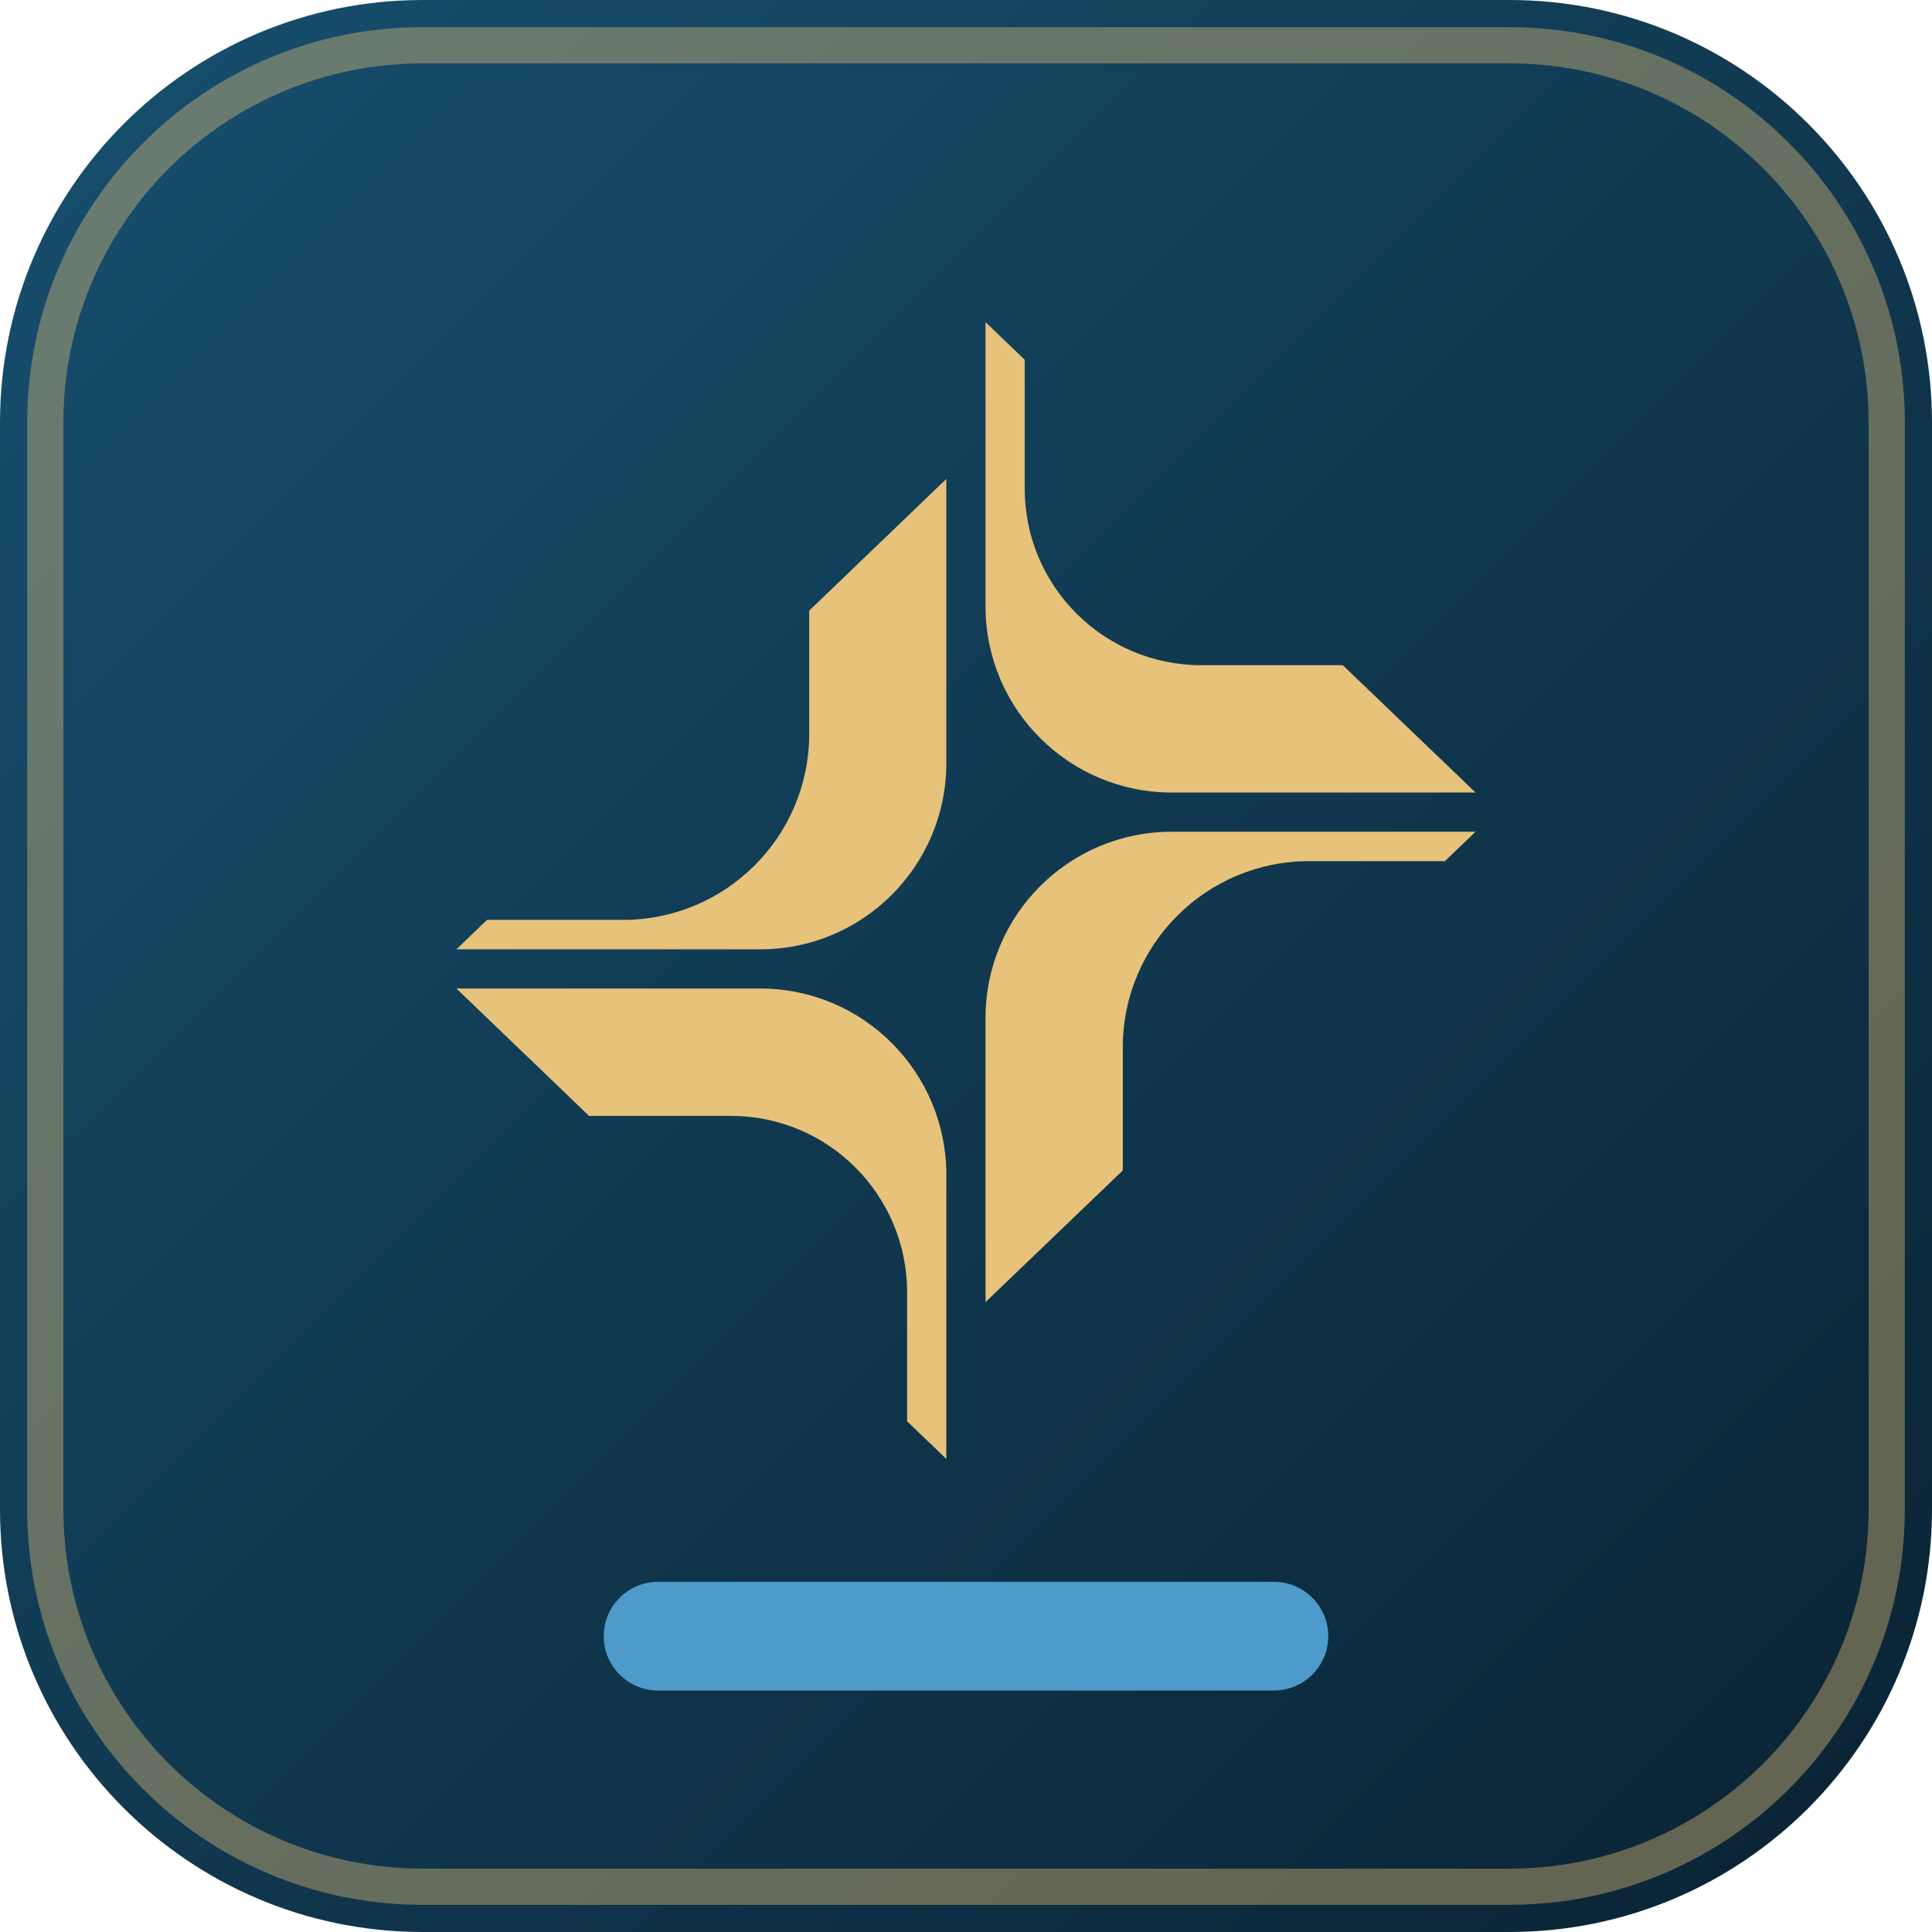
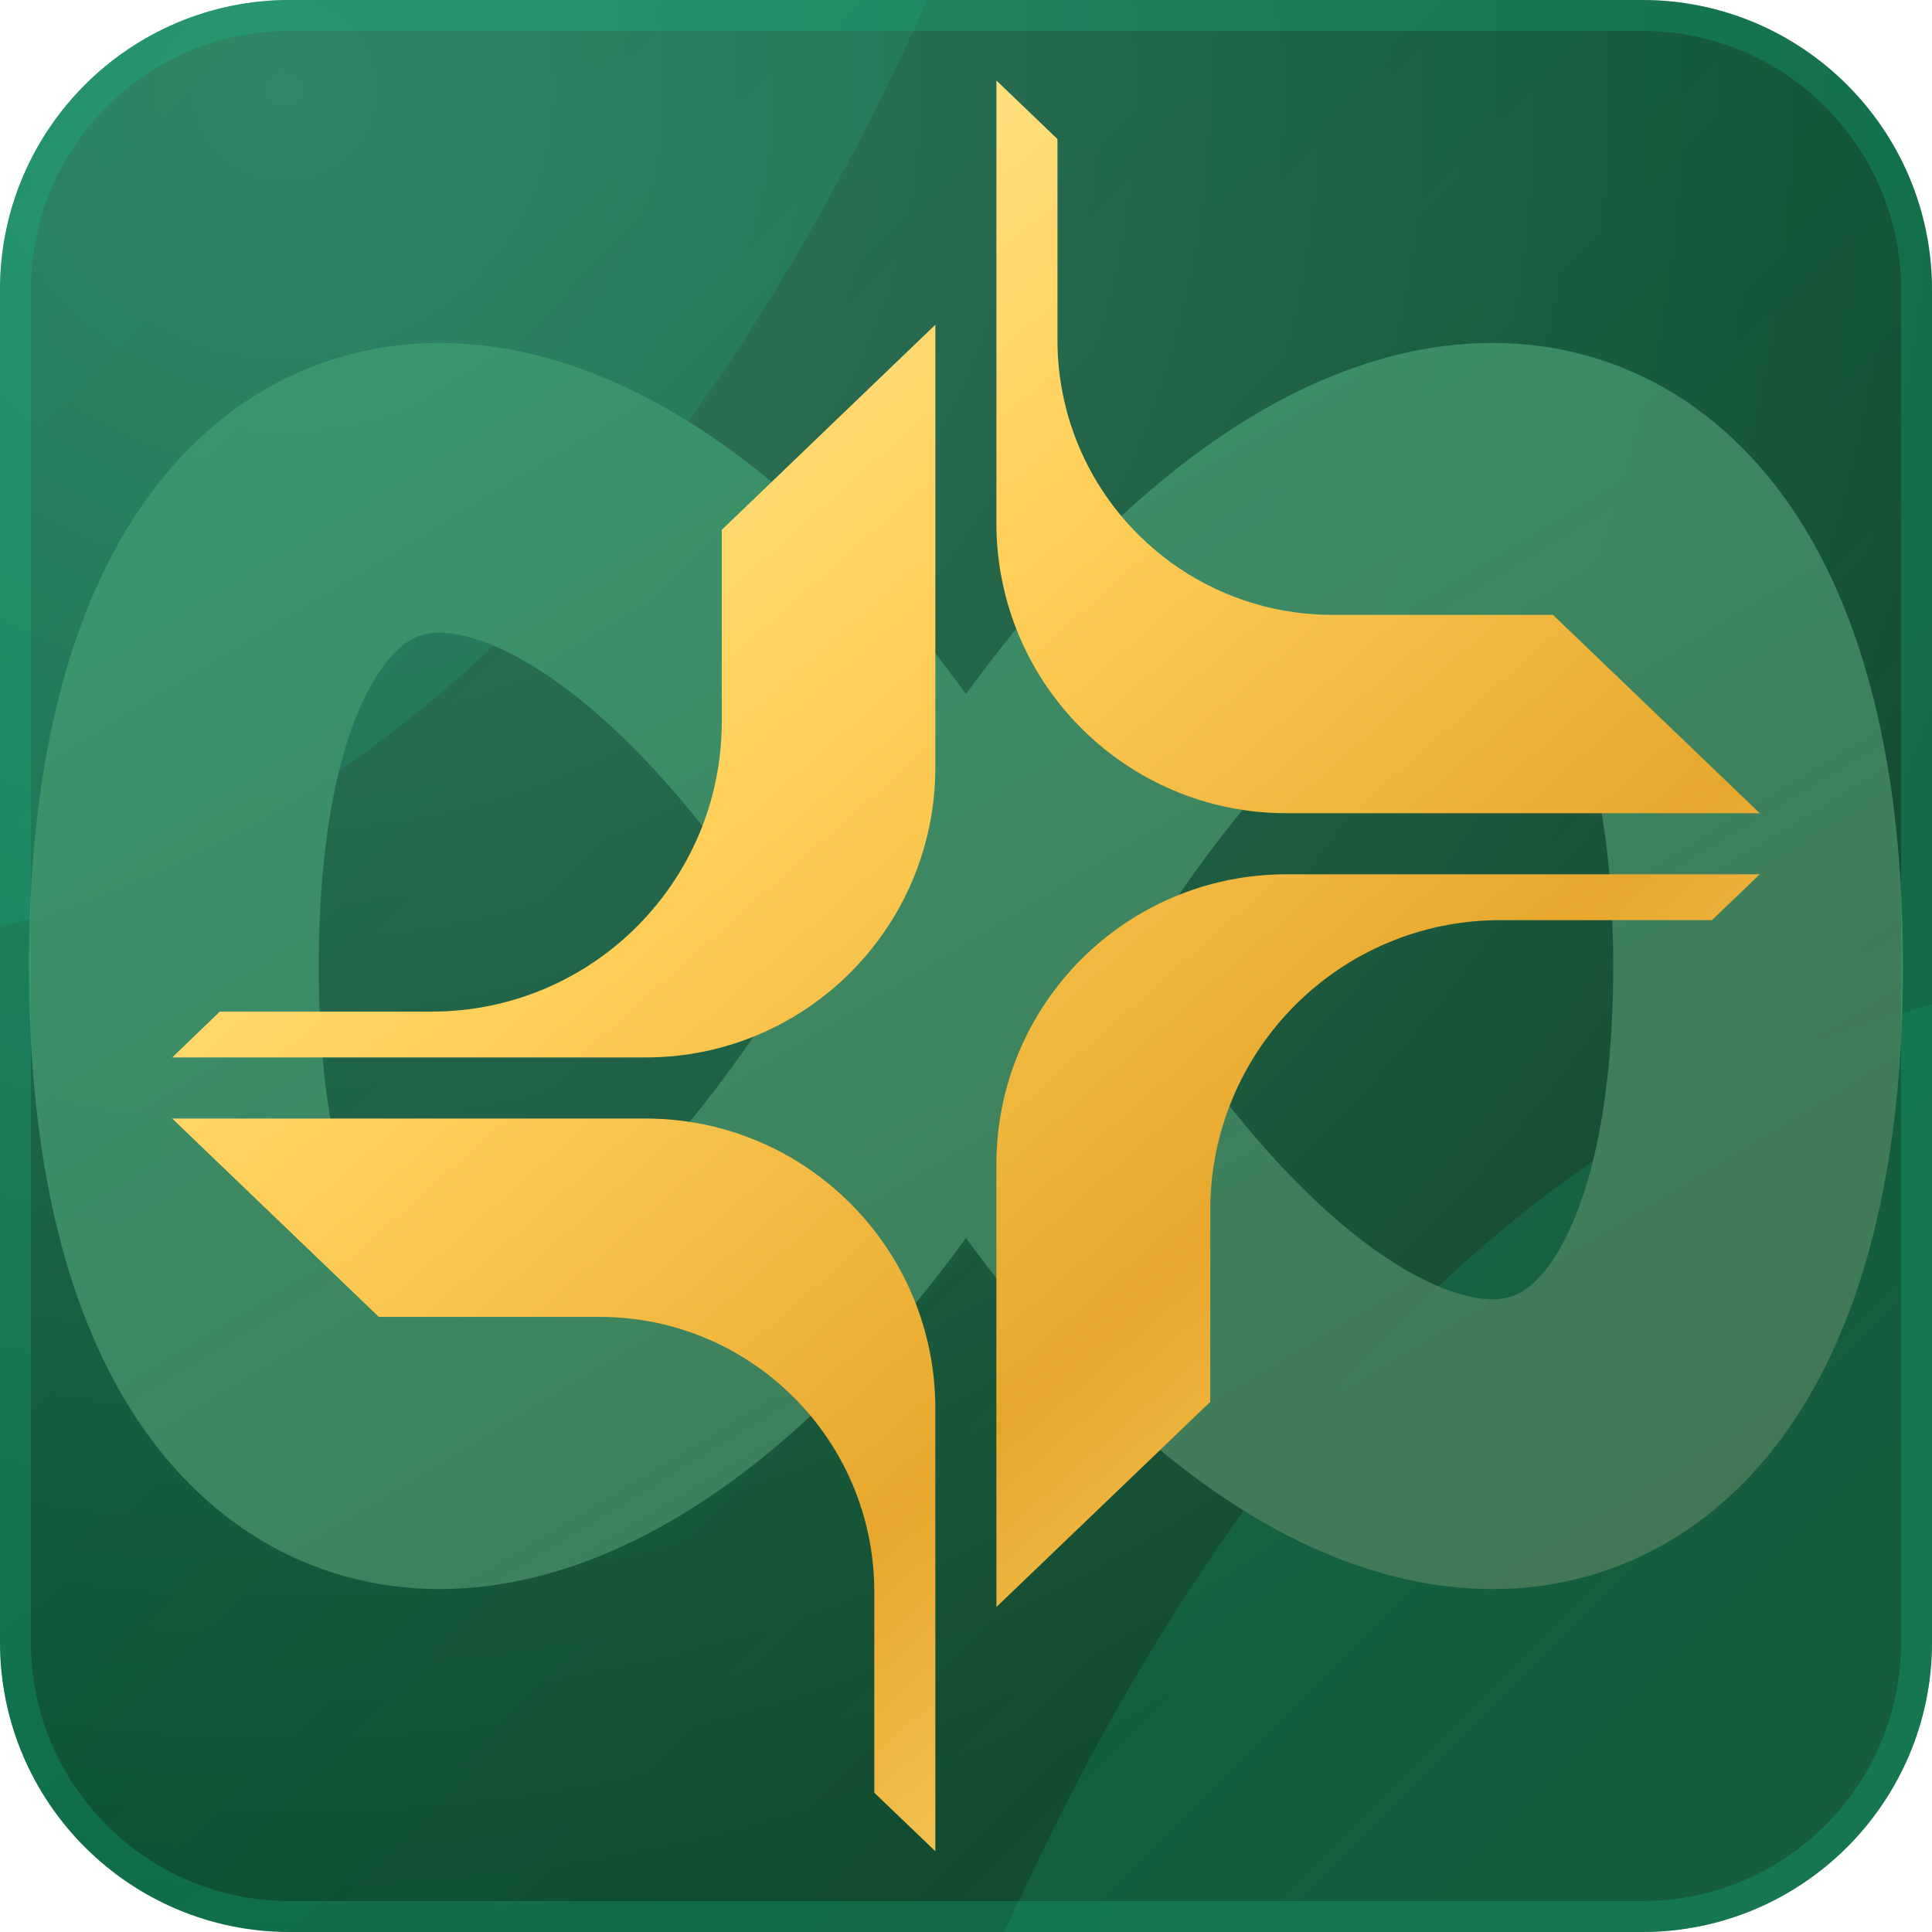
- <svg xmlns="http://www.w3.org/2000/svg" viewBox="0 0 64 64">
+ <svg xmlns="http://www.w3.org/2000/svg" viewBox="0 0 100 100">
  <defs>
-     <linearGradient id="p" x1="0" y1="0" x2="1" y2="1">
-       <stop offset="0" stop-color="#17506f" />
-       <stop offset="1" stop-color="#0a2232" />
+     <linearGradient id="bg" x2="1" y2="1">
+       <stop stop-color="#005B39" />
+       <stop offset="1" stop-color="#19472D" />
    </linearGradient>
+     <clipPath id="clip">
+       <rect width="100" height="100" rx="15" />
+     </clipPath>
+     <linearGradient id="gold" x1="0" y1="0" x2=".8" y2="1">
+       <stop stop-color="#FFF4B0" />
+       <stop offset=".42" stop-color="#FFD05A" />
+       <stop offset=".72" stop-color="#E7A72D" />
+       <stop offset="1" stop-color="#FFDE78" />
+     </linearGradient>
+     <linearGradient id="ribbon" x1="0" y1="0" x2="1" y2="1">
+       <stop stop-color="#3A976E" />
+       <stop offset="1" stop-color="#447957" />
+     </linearGradient>
+     <radialGradient id="light" cx=".15" cy=".05" r=".95">
+       <stop stop-color="#FFFFFF" stop-opacity=".20" />
+       <stop offset="1" stop-color="#FFFFFF" stop-opacity="0" />
+     </radialGradient>
  </defs>
-   <rect width="64" height="64" rx="14" fill="url(#p)" />
-   <rect x="1.5" y="1.5" width="61" height="61" rx="12.5" fill="none" stroke="#e6c27a" stroke-opacity=".4" stroke-width="1.2" />
-   <g transform="translate(32,29.5) scale(.53) translate(-351.19,-269.375)" fill="#e6c27a">
-     <path d="M349.96 304.90L349.96 287.14C349.96 280.71 344.75 275.50 338.33 275.50L319.34 275.50L327.63 283.46L336.49 283.46C342.58 283.46 347.51 288.40 347.51 294.49L347.51 302.55L349.96 304.90" />
-     <path d="M352.41 233.85L352.41 251.61C352.41 258.04 357.62 263.25 364.05 263.25L383.04 263.25L374.74 255.29L365.89 255.29C359.80 255.29 354.86 250.35 354.86 244.26L354.86 236.20L352.41 233.85" />
-     <path d="M349.96 261.41L349.96 243.65L341.39 251.88L341.39 259.58C341.39 266.00 336.18 271.21 329.75 271.21L321.25 271.21L319.34 273.05L338.33 273.05C344.75 273.05 349.96 267.84 349.96 261.41" />
-     <path d="M352.41 277.34L352.41 295.10L360.99 286.87L360.99 279.18C360.99 272.75 366.20 267.54 372.63 267.54L381.12 267.54L383.04 265.70L364.05 265.70C357.62 265.70 352.41 270.91 352.41 277.34" />
+   <g clip-path="url(#clip)">
+     <rect width="100" height="100" fill="url(#bg)" />
+     <rect width="100" height="100" fill="url(#light)" />
+     <path d="M0 0H48Q30 40 0 48ZM100 100H52Q70 60 100 52Z" fill="#16C78A" opacity=".16" />
+     <path d="M50 50C32 17 9 17 9 50S32 83 50 50S91 17 91 50S68 83 50 50Z" fill="none" stroke="url(#ribbon)" stroke-width="15" stroke-opacity=".95" transform="rotate(0 50 50)" />
+     <path fill="url(#gold)" transform="translate(50 50) scale(1.29) translate(-351.19 -269.38)" d="M349.96 304.90V287.14C349.96 280.71 344.75 275.50 338.33 275.50H319.34L327.63 283.46H336.49C342.58 283.46 347.51 288.40 347.51 294.49V302.55Z M352.41 233.85V251.61C352.41 258.04 357.62 263.25 364.05 263.25H383.04L374.74 255.29H365.89C359.80 255.29 354.86 250.35 354.86 244.26V236.20Z M349.96 261.41V243.65L341.39 251.88V259.58C341.39 266 336.18 271.21 329.75 271.21H321.25L319.34 273.05H338.33C344.75 273.05 349.96 267.84 349.96 261.41Z M352.41 277.34V295.10L360.99 286.87V279.18C360.99 272.75 366.20 267.54 372.63 267.54H381.12L383.04 265.70H364.05C357.62 265.70 352.41 270.91 352.41 277.34Z" />
+     <rect x=".8" y=".8" width="98.4" height="98.4" rx="14.2" fill="none" stroke="#16C78A" stroke-opacity=".25" stroke-width="1.6" />
  </g>
-   <rect x="20" y="52.4" width="24" height="3.6" rx="1.8" fill="#4e9bcb" />
</svg>
